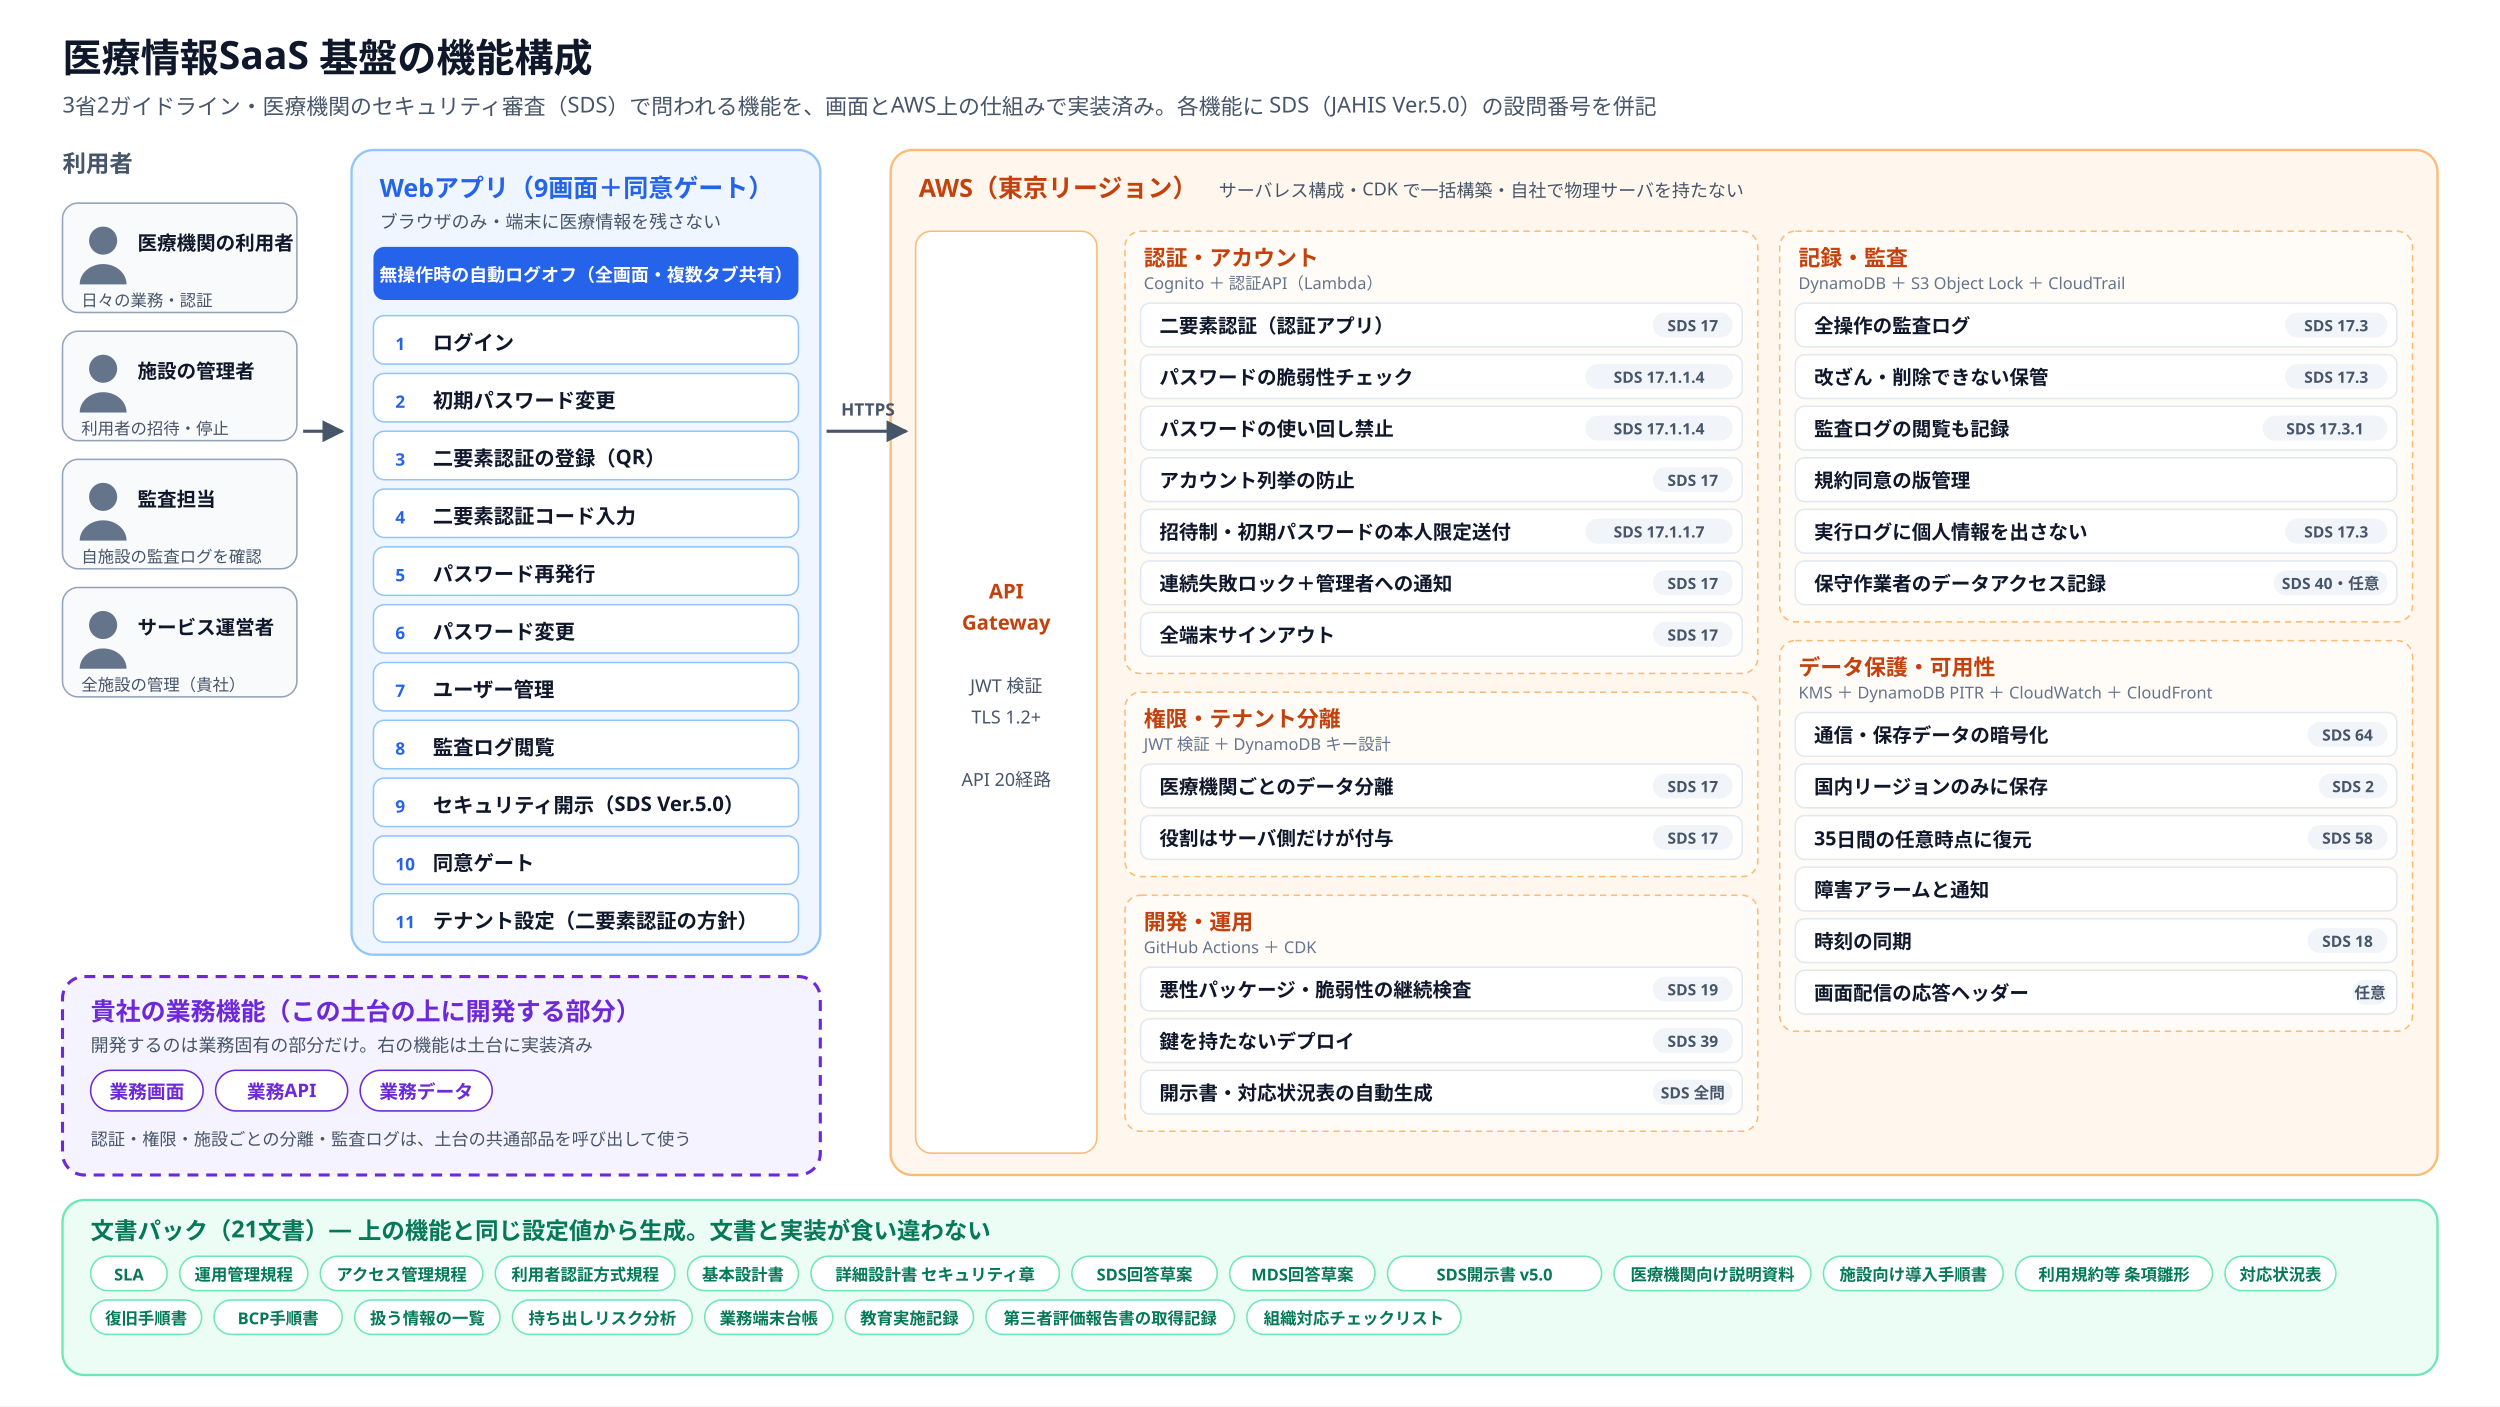
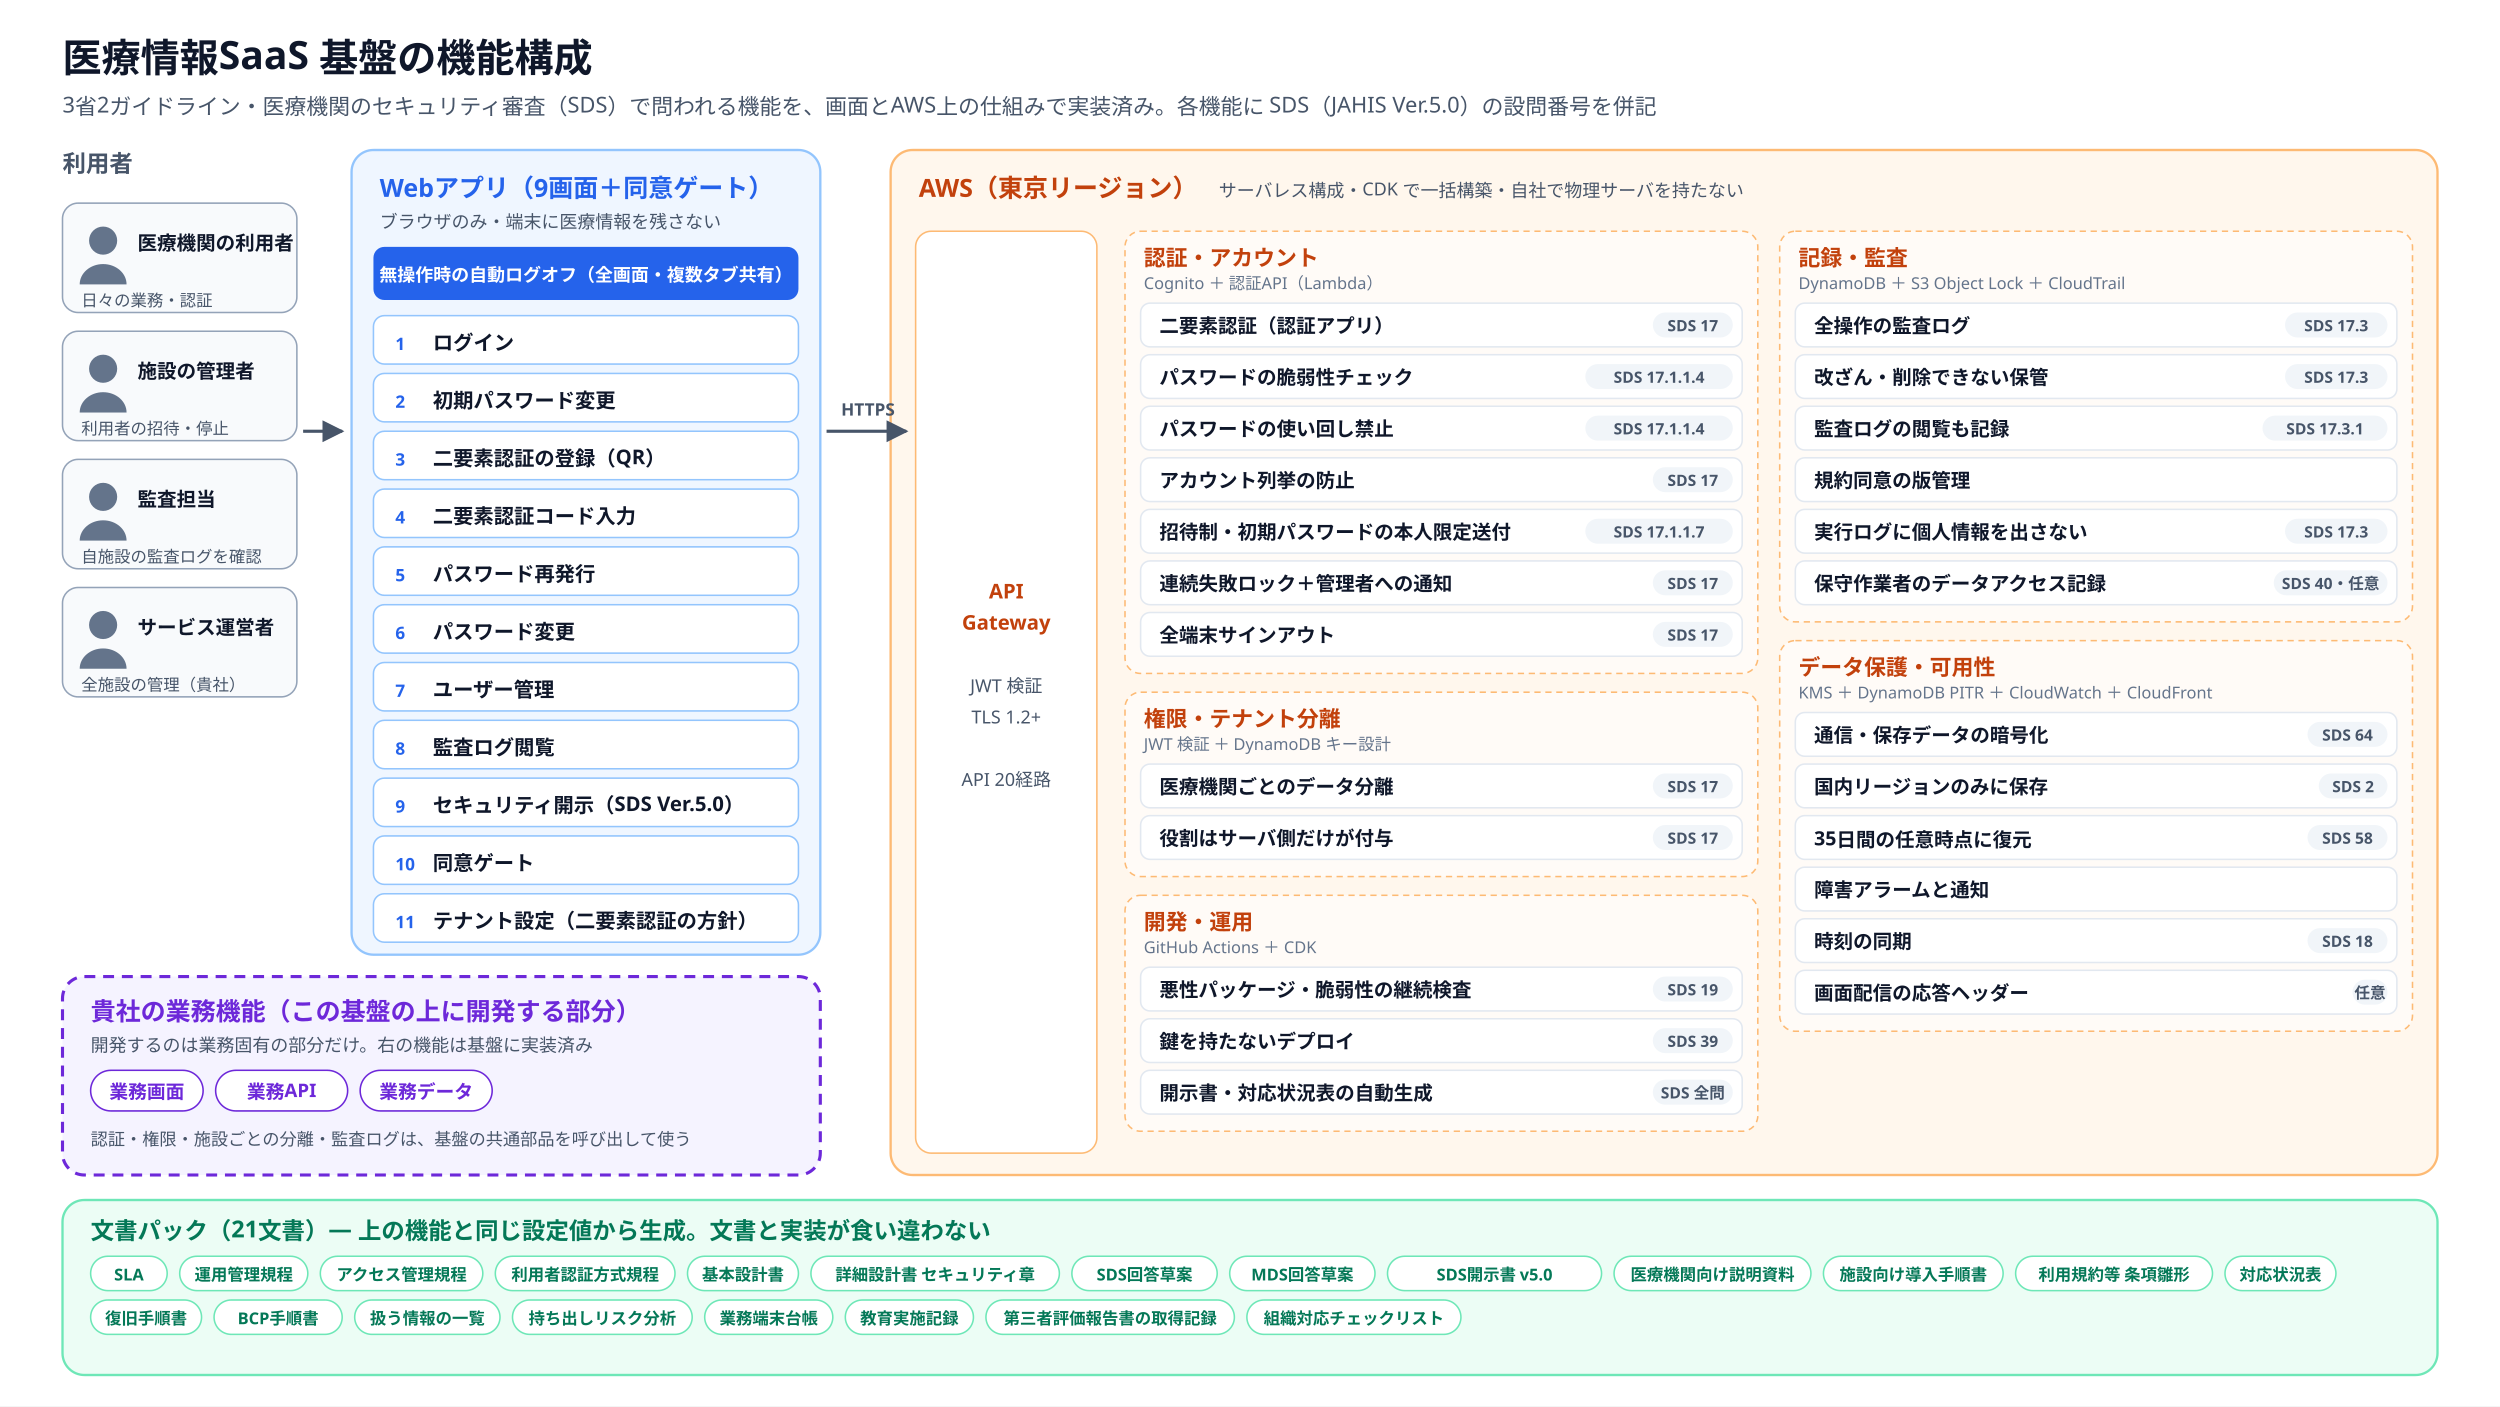
<svg xmlns="http://www.w3.org/2000/svg" viewBox="0 0 1600 900" width="1600" height="900" font-family="'Hiragino Sans','Noto Sans JP','Yu Gothic UI',sans-serif">
  <defs>
    <marker id="ar" viewBox="0 0 10 10" refX="9" refY="5" markerWidth="7" markerHeight="7" orient="auto">
      <path d="M0 0L10 5L0 10z" fill="#475569" />
    </marker>
  </defs>
  <rect width="1600" height="900" fill="#ffffff" />
  <text x="40" y="46" font-size="25" font-weight="700" fill="#0f172a" text-anchor="start">医療情報SaaS 基盤の機能構成</text>
  <text x="40" y="72" font-size="14" font-weight="400" fill="#475569" text-anchor="start">3省2ガイドライン・医療機関のセキュリティ審査（SDS）で問われる機能を、画面とAWS上の仕組みで実装済み。各機能に SDS（JAHIS Ver.5.0）の設問番号を併記</text>
  <text x="40" y="110" font-size="15" font-weight="700" fill="#475569" text-anchor="start">利用者</text>
  <rect x="40" y="130" width="150" height="70" rx="10" fill="#f8fafc" stroke="#94a3b8" />
  <circle cx="66" cy="154" r="9" fill="#64748b" />
  <path d="M51 182 a15 13 0 0 1 30 0z" fill="#64748b" />
  <text x="88" y="160" font-size="12.5" font-weight="700" fill="#0f172a" text-anchor="start">医療機関の利用者</text>
  <text x="52" y="196" font-size="10.5" font-weight="400" fill="#475569" text-anchor="start">日々の業務・認証</text>
  <rect x="40" y="212" width="150" height="70" rx="10" fill="#f8fafc" stroke="#94a3b8" />
  <circle cx="66" cy="236" r="9" fill="#64748b" />
  <path d="M51 264 a15 13 0 0 1 30 0z" fill="#64748b" />
  <text x="88" y="242" font-size="12.5" font-weight="700" fill="#0f172a" text-anchor="start">施設の管理者</text>
  <text x="52" y="278" font-size="10.5" font-weight="400" fill="#475569" text-anchor="start">利用者の招待・停止</text>
  <rect x="40" y="294" width="150" height="70" rx="10" fill="#f8fafc" stroke="#94a3b8" />
  <circle cx="66" cy="318" r="9" fill="#64748b" />
  <path d="M51 346 a15 13 0 0 1 30 0z" fill="#64748b" />
  <text x="88" y="324" font-size="12.5" font-weight="700" fill="#0f172a" text-anchor="start">監査担当</text>
  <text x="52" y="360" font-size="10.5" font-weight="400" fill="#475569" text-anchor="start">自施設の監査ログを確認</text>
  <rect x="40" y="376" width="150" height="70" rx="10" fill="#f8fafc" stroke="#94a3b8" />
  <circle cx="66" cy="400" r="9" fill="#64748b" />
  <path d="M51 428 a15 13 0 0 1 30 0z" fill="#64748b" />
  <text x="88" y="406" font-size="12.5" font-weight="700" fill="#0f172a" text-anchor="start">サービス運営者</text>
  <text x="52" y="442" font-size="10.5" font-weight="400" fill="#475569" text-anchor="start">全施設の管理（貴社）</text>
  <rect x="225" y="96" width="300" height="515" rx="14" fill="#eff6ff" stroke="#93c5fd" stroke-width="1.5" />
  <text x="243" y="126" font-size="16" font-weight="700" fill="#2563eb" text-anchor="start">Webアプリ（9画面＋同意ゲート）</text>
  <text x="243" y="146" font-size="11.5" font-weight="400" fill="#475569" text-anchor="start">ブラウザのみ・端末に医療情報を残さない</text>
  <rect x="239" y="158" width="272" height="34" rx="7" fill="#2563eb" />
  <text x="375.0" y="180" font-size="11.5" font-weight="700" fill="#ffffff" text-anchor="middle">無操作時の自動ログオフ（全画面・複数タブ共有）</text>
  <rect x="239" y="202" width="272" height="31" rx="7" fill="#ffffff" stroke="#93c5fd" />
  <text x="253" y="224" font-size="11" font-weight="700" fill="#2563eb" text-anchor="start"> 1</text>
  <text x="277" y="224" font-size="13" font-weight="600" fill="#0f172a" text-anchor="start">ログイン</text>
  <rect x="239" y="239" width="272" height="31" rx="7" fill="#ffffff" stroke="#93c5fd" />
  <text x="253" y="261" font-size="11" font-weight="700" fill="#2563eb" text-anchor="start"> 2</text>
  <text x="277" y="261" font-size="13" font-weight="600" fill="#0f172a" text-anchor="start">初期パスワード変更</text>
  <rect x="239" y="276" width="272" height="31" rx="7" fill="#ffffff" stroke="#93c5fd" />
  <text x="253" y="298" font-size="11" font-weight="700" fill="#2563eb" text-anchor="start"> 3</text>
  <text x="277" y="298" font-size="13" font-weight="600" fill="#0f172a" text-anchor="start">二要素認証の登録（QR）</text>
  <rect x="239" y="313" width="272" height="31" rx="7" fill="#ffffff" stroke="#93c5fd" />
  <text x="253" y="335" font-size="11" font-weight="700" fill="#2563eb" text-anchor="start"> 4</text>
  <text x="277" y="335" font-size="13" font-weight="600" fill="#0f172a" text-anchor="start">二要素認証コード入力</text>
  <rect x="239" y="350" width="272" height="31" rx="7" fill="#ffffff" stroke="#93c5fd" />
  <text x="253" y="372" font-size="11" font-weight="700" fill="#2563eb" text-anchor="start"> 5</text>
  <text x="277" y="372" font-size="13" font-weight="600" fill="#0f172a" text-anchor="start">パスワード再発行</text>
  <rect x="239" y="387" width="272" height="31" rx="7" fill="#ffffff" stroke="#93c5fd" />
  <text x="253" y="409" font-size="11" font-weight="700" fill="#2563eb" text-anchor="start"> 6</text>
  <text x="277" y="409" font-size="13" font-weight="600" fill="#0f172a" text-anchor="start">パスワード変更</text>
  <rect x="239" y="424" width="272" height="31" rx="7" fill="#ffffff" stroke="#93c5fd" />
  <text x="253" y="446" font-size="11" font-weight="700" fill="#2563eb" text-anchor="start"> 7</text>
  <text x="277" y="446" font-size="13" font-weight="600" fill="#0f172a" text-anchor="start">ユーザー管理</text>
  <rect x="239" y="461" width="272" height="31" rx="7" fill="#ffffff" stroke="#93c5fd" />
  <text x="253" y="483" font-size="11" font-weight="700" fill="#2563eb" text-anchor="start"> 8</text>
  <text x="277" y="483" font-size="13" font-weight="600" fill="#0f172a" text-anchor="start">監査ログ閲覧</text>
  <rect x="239" y="498" width="272" height="31" rx="7" fill="#ffffff" stroke="#93c5fd" />
  <text x="253" y="520" font-size="11" font-weight="700" fill="#2563eb" text-anchor="start"> 9</text>
  <text x="277" y="520" font-size="13" font-weight="600" fill="#0f172a" text-anchor="start">セキュリティ開示（SDS Ver.5.0）</text>
  <rect x="239" y="535" width="272" height="31" rx="7" fill="#ffffff" stroke="#93c5fd" />
  <text x="253" y="557" font-size="11" font-weight="700" fill="#2563eb" text-anchor="start">10</text>
  <text x="277" y="557" font-size="13" font-weight="600" fill="#0f172a" text-anchor="start">同意ゲート</text>
  <rect x="239" y="572" width="272" height="31" rx="7" fill="#ffffff" stroke="#93c5fd" />
  <text x="253" y="594" font-size="11" font-weight="700" fill="#2563eb" text-anchor="start">11</text>
  <text x="277" y="594" font-size="13" font-weight="600" fill="#0f172a" text-anchor="start">テナント設定（二要素認証の方針）</text>
  <line x1="194" y1="276" x2="219" y2="276" stroke="#475569" stroke-width="2" marker-end="url(#ar)" />
  <rect x="570" y="96" width="990" height="656" rx="14" fill="#fff7ed" stroke="#fdba74" stroke-width="1.5" />
  <text x="588" y="126" font-size="16" font-weight="700" fill="#c2410c" text-anchor="start">AWS（東京リージョン）</text>
  <text x="780" y="126" font-size="11.5" font-weight="400" fill="#475569" text-anchor="start">サーバレス構成・CDK で一括構築・自社で物理サーバを持たない</text>
  <rect x="586" y="148" width="116" height="590" rx="10" fill="#ffffff" stroke="#fdba74" />
  <text x="644.0" y="383.0" font-size="13" font-weight="700" fill="#c2410c" text-anchor="middle">API</text>
  <text x="644.0" y="403.0" font-size="13" font-weight="700" fill="#c2410c" text-anchor="middle">Gateway</text>
  <text x="644.0" y="423.0" font-size="11.5" font-weight="400" fill="#475569" text-anchor="middle" />
  <text x="644.0" y="443.0" font-size="11.5" font-weight="400" fill="#475569" text-anchor="middle">JWT 検証</text>
  <text x="644.0" y="463.0" font-size="11.5" font-weight="400" fill="#475569" text-anchor="middle">TLS 1.2+</text>
  <text x="644.0" y="483.0" font-size="11.5" font-weight="400" fill="#475569" text-anchor="middle" />
  <text x="644.0" y="503.0" font-size="11.5" font-weight="400" fill="#475569" text-anchor="middle">API 20経路</text>
  <line x1="529" y1="276" x2="580" y2="276" stroke="#475569" stroke-width="2" marker-end="url(#ar)" />
  <text x="555.5" y="266" font-size="11" font-weight="700" fill="#475569" text-anchor="middle">HTTPS</text>
  <rect x="720" y="148" width="405.0" height="283" rx="10" fill="#ffffff" fill-opacity="0.55" stroke="#fdba74" stroke-dasharray="4 3" />
  <text x="732" y="170" font-size="14" font-weight="700" fill="#c2410c" text-anchor="start">認証・アカウント</text>
  <text x="732" y="185" font-size="10.5" font-weight="400" fill="#64748b" text-anchor="start">Cognito ＋ 認証API（Lambda）</text>
  <rect x="730" y="194" width="385.0" height="28" rx="6" fill="#ffffff" stroke="#e2e8f0" />
  <text x="742" y="213" font-size="12.5" font-weight="600" fill="#0f172a" text-anchor="start">二要素認証（認証アプリ）</text>
  <rect x="1057.8" y="200" width="51.2" height="16" rx="8" fill="#f1f5f9" />
  <text x="1083.4" y="212" font-size="10" font-weight="600" fill="#475569" text-anchor="middle">SDS 17</text>
  <rect x="730" y="227" width="385.0" height="28" rx="6" fill="#ffffff" stroke="#e2e8f0" />
  <text x="742" y="246" font-size="12.5" font-weight="600" fill="#0f172a" text-anchor="start">パスワードの脆弱性チェック</text>
  <rect x="1014.6" y="233" width="94.4" height="16" rx="8" fill="#f1f5f9" />
  <text x="1061.8" y="245" font-size="10" font-weight="600" fill="#475569" text-anchor="middle">SDS 17.1.1.4</text>
  <rect x="730" y="260" width="385.0" height="28" rx="6" fill="#ffffff" stroke="#e2e8f0" />
  <text x="742" y="279" font-size="12.5" font-weight="600" fill="#0f172a" text-anchor="start">パスワードの使い回し禁止</text>
  <rect x="1014.6" y="266" width="94.4" height="16" rx="8" fill="#f1f5f9" />
  <text x="1061.8" y="278" font-size="10" font-weight="600" fill="#475569" text-anchor="middle">SDS 17.1.1.4</text>
  <rect x="730" y="293" width="385.0" height="28" rx="6" fill="#ffffff" stroke="#e2e8f0" />
  <text x="742" y="312" font-size="12.5" font-weight="600" fill="#0f172a" text-anchor="start">アカウント列挙の防止</text>
  <rect x="1057.8" y="299" width="51.2" height="16" rx="8" fill="#f1f5f9" />
  <text x="1083.4" y="311" font-size="10" font-weight="600" fill="#475569" text-anchor="middle">SDS 17</text>
  <rect x="730" y="326" width="385.0" height="28" rx="6" fill="#ffffff" stroke="#e2e8f0" />
  <text x="742" y="345" font-size="12.5" font-weight="600" fill="#0f172a" text-anchor="start">招待制・初期パスワードの本人限定送付</text>
  <rect x="1014.6" y="332" width="94.4" height="16" rx="8" fill="#f1f5f9" />
  <text x="1061.8" y="344" font-size="10" font-weight="600" fill="#475569" text-anchor="middle">SDS 17.1.1.7</text>
  <rect x="730" y="359" width="385.0" height="28" rx="6" fill="#ffffff" stroke="#e2e8f0" />
  <text x="742" y="378" font-size="12.5" font-weight="600" fill="#0f172a" text-anchor="start">連続失敗ロック＋管理者への通知</text>
  <rect x="1057.8" y="365" width="51.2" height="16" rx="8" fill="#f1f5f9" />
  <text x="1083.4" y="377" font-size="10" font-weight="600" fill="#475569" text-anchor="middle">SDS 17</text>
  <rect x="730" y="392" width="385.0" height="28" rx="6" fill="#ffffff" stroke="#e2e8f0" />
  <text x="742" y="411" font-size="12.5" font-weight="600" fill="#0f172a" text-anchor="start">全端末サインアウト</text>
  <rect x="1057.8" y="398" width="51.2" height="16" rx="8" fill="#f1f5f9" />
  <text x="1083.4" y="410" font-size="10" font-weight="600" fill="#475569" text-anchor="middle">SDS 17</text>
  <rect x="720" y="443" width="405.0" height="118" rx="10" fill="#ffffff" fill-opacity="0.55" stroke="#fdba74" stroke-dasharray="4 3" />
  <text x="732" y="465" font-size="14" font-weight="700" fill="#c2410c" text-anchor="start">権限・テナント分離</text>
  <text x="732" y="480" font-size="10.5" font-weight="400" fill="#64748b" text-anchor="start">JWT 検証 ＋ DynamoDB キー設計</text>
  <rect x="730" y="489" width="385.0" height="28" rx="6" fill="#ffffff" stroke="#e2e8f0" />
  <text x="742" y="508" font-size="12.5" font-weight="600" fill="#0f172a" text-anchor="start">医療機関ごとのデータ分離</text>
  <rect x="1057.8" y="495" width="51.2" height="16" rx="8" fill="#f1f5f9" />
  <text x="1083.4" y="507" font-size="10" font-weight="600" fill="#475569" text-anchor="middle">SDS 17</text>
  <rect x="730" y="522" width="385.0" height="28" rx="6" fill="#ffffff" stroke="#e2e8f0" />
  <text x="742" y="541" font-size="12.5" font-weight="600" fill="#0f172a" text-anchor="start">役割はサーバ側だけが付与</text>
  <rect x="1057.8" y="528" width="51.2" height="16" rx="8" fill="#f1f5f9" />
  <text x="1083.4" y="540" font-size="10" font-weight="600" fill="#475569" text-anchor="middle">SDS 17</text>
  <rect x="720" y="573" width="405.0" height="151" rx="10" fill="#ffffff" fill-opacity="0.55" stroke="#fdba74" stroke-dasharray="4 3" />
  <text x="732" y="595" font-size="14" font-weight="700" fill="#c2410c" text-anchor="start">開発・運用</text>
  <text x="732" y="610" font-size="10.5" font-weight="400" fill="#64748b" text-anchor="start">GitHub Actions ＋ CDK</text>
  <rect x="730" y="619" width="385.0" height="28" rx="6" fill="#ffffff" stroke="#e2e8f0" />
  <text x="742" y="638" font-size="12.5" font-weight="600" fill="#0f172a" text-anchor="start">悪性パッケージ・脆弱性の継続検査</text>
  <rect x="1057.8" y="625" width="51.2" height="16" rx="8" fill="#f1f5f9" />
  <text x="1083.4" y="637" font-size="10" font-weight="600" fill="#475569" text-anchor="middle">SDS 19</text>
  <rect x="730" y="652" width="385.0" height="28" rx="6" fill="#ffffff" stroke="#e2e8f0" />
  <text x="742" y="671" font-size="12.5" font-weight="600" fill="#0f172a" text-anchor="start">鍵を持たないデプロイ</text>
  <rect x="1057.8" y="658" width="51.2" height="16" rx="8" fill="#f1f5f9" />
  <text x="1083.4" y="670" font-size="10" font-weight="600" fill="#475569" text-anchor="middle">SDS 39</text>
  <rect x="730" y="685" width="385.0" height="28" rx="6" fill="#ffffff" stroke="#e2e8f0" />
  <text x="742" y="704" font-size="12.5" font-weight="600" fill="#0f172a" text-anchor="start">開示書・対応状況表の自動生成</text>
  <rect x="1057.8" y="691" width="51.2" height="16" rx="8" fill="#f1f5f9" />
  <text x="1083.4" y="703" font-size="10" font-weight="600" fill="#475569" text-anchor="middle">SDS 全問</text>
  <rect x="1139.0" y="148" width="405.0" height="250" rx="10" fill="#ffffff" fill-opacity="0.55" stroke="#fdba74" stroke-dasharray="4 3" />
  <text x="1151.0" y="170" font-size="14" font-weight="700" fill="#c2410c" text-anchor="start">記録・監査</text>
  <text x="1151.0" y="185" font-size="10.5" font-weight="400" fill="#64748b" text-anchor="start">DynamoDB ＋ S3 Object Lock ＋ CloudTrail</text>
  <rect x="1149.0" y="194" width="385.0" height="28" rx="6" fill="#ffffff" stroke="#e2e8f0" />
  <text x="1161.0" y="213" font-size="12.5" font-weight="600" fill="#0f172a" text-anchor="start">全操作の監査ログ</text>
  <rect x="1462.4" y="200" width="65.6" height="16" rx="8" fill="#f1f5f9" />
  <text x="1495.2" y="212" font-size="10" font-weight="600" fill="#475569" text-anchor="middle">SDS 17.3</text>
  <rect x="1149.0" y="227" width="385.0" height="28" rx="6" fill="#ffffff" stroke="#e2e8f0" />
  <text x="1161.0" y="246" font-size="12.5" font-weight="600" fill="#0f172a" text-anchor="start">改ざん・削除できない保管</text>
  <rect x="1462.4" y="233" width="65.6" height="16" rx="8" fill="#f1f5f9" />
  <text x="1495.2" y="245" font-size="10" font-weight="600" fill="#475569" text-anchor="middle">SDS 17.3</text>
  <rect x="1149.0" y="260" width="385.0" height="28" rx="6" fill="#ffffff" stroke="#e2e8f0" />
  <text x="1161.0" y="279" font-size="12.5" font-weight="600" fill="#0f172a" text-anchor="start">監査ログの閲覧も記録</text>
  <rect x="1448.0" y="266" width="80.0" height="16" rx="8" fill="#f1f5f9" />
  <text x="1488.0" y="278" font-size="10" font-weight="600" fill="#475569" text-anchor="middle">SDS 17.3.1</text>
  <rect x="1149.0" y="293" width="385.0" height="28" rx="6" fill="#ffffff" stroke="#e2e8f0" />
  <text x="1161.0" y="312" font-size="12.5" font-weight="600" fill="#0f172a" text-anchor="start">規約同意の版管理</text>
  <rect x="1149.0" y="326" width="385.0" height="28" rx="6" fill="#ffffff" stroke="#e2e8f0" />
  <text x="1161.0" y="345" font-size="12.5" font-weight="600" fill="#0f172a" text-anchor="start">実行ログに個人情報を出さない</text>
  <rect x="1462.4" y="332" width="65.6" height="16" rx="8" fill="#f1f5f9" />
  <text x="1495.2" y="344" font-size="10" font-weight="600" fill="#475569" text-anchor="middle">SDS 17.3</text>
  <rect x="1149.0" y="359" width="385.0" height="28" rx="6" fill="#ffffff" stroke="#e2e8f0" />
  <text x="1161.0" y="378" font-size="12.5" font-weight="600" fill="#0f172a" text-anchor="start">保守作業者のデータアクセス記録</text>
  <rect x="1455.2" y="365" width="72.8" height="16" rx="8" fill="#f1f5f9" />
  <text x="1491.6" y="377" font-size="10" font-weight="600" fill="#475569" text-anchor="middle">SDS 40・任意</text>
  <rect x="1139.0" y="410" width="405.0" height="250" rx="10" fill="#ffffff" fill-opacity="0.55" stroke="#fdba74" stroke-dasharray="4 3" />
  <text x="1151.0" y="432" font-size="14" font-weight="700" fill="#c2410c" text-anchor="start">データ保護・可用性</text>
  <text x="1151.0" y="447" font-size="10.5" font-weight="400" fill="#64748b" text-anchor="start">KMS ＋ DynamoDB PITR ＋ CloudWatch ＋ CloudFront</text>
  <rect x="1149.0" y="456" width="385.0" height="28" rx="6" fill="#ffffff" stroke="#e2e8f0" />
  <text x="1161.0" y="475" font-size="12.5" font-weight="600" fill="#0f172a" text-anchor="start">通信・保存データの暗号化</text>
  <rect x="1476.8" y="462" width="51.2" height="16" rx="8" fill="#f1f5f9" />
  <text x="1502.4" y="474" font-size="10" font-weight="600" fill="#475569" text-anchor="middle">SDS 64</text>
  <rect x="1149.0" y="489" width="385.0" height="28" rx="6" fill="#ffffff" stroke="#e2e8f0" />
  <text x="1161.0" y="508" font-size="12.5" font-weight="600" fill="#0f172a" text-anchor="start">国内リージョンのみに保存</text>
  <rect x="1484.0" y="495" width="44.0" height="16" rx="8" fill="#f1f5f9" />
  <text x="1506.0" y="507" font-size="10" font-weight="600" fill="#475569" text-anchor="middle">SDS 2</text>
  <rect x="1149.0" y="522" width="385.0" height="28" rx="6" fill="#ffffff" stroke="#e2e8f0" />
  <text x="1161.0" y="541" font-size="12.5" font-weight="600" fill="#0f172a" text-anchor="start">35日間の任意時点に復元</text>
  <rect x="1476.8" y="528" width="51.2" height="16" rx="8" fill="#f1f5f9" />
  <text x="1502.4" y="540" font-size="10" font-weight="600" fill="#475569" text-anchor="middle">SDS 58</text>
  <rect x="1149.0" y="555" width="385.0" height="28" rx="6" fill="#ffffff" stroke="#e2e8f0" />
  <text x="1161.0" y="574" font-size="12.5" font-weight="600" fill="#0f172a" text-anchor="start">障害アラームと通知</text>
  <rect x="1149.0" y="588" width="385.0" height="28" rx="6" fill="#ffffff" stroke="#e2e8f0" />
  <text x="1161.0" y="607" font-size="12.5" font-weight="600" fill="#0f172a" text-anchor="start">時刻の同期</text>
  <rect x="1476.8" y="594" width="51.2" height="16" rx="8" fill="#f1f5f9" />
  <text x="1502.4" y="606" font-size="10" font-weight="600" fill="#475569" text-anchor="middle">SDS 18</text>
  <rect x="1149.0" y="621" width="385.0" height="28" rx="6" fill="#ffffff" stroke="#e2e8f0" />
  <text x="1161.0" y="640" font-size="12.5" font-weight="600" fill="#0f172a" text-anchor="start">画面配信の応答ヘッダー</text>
  <rect x="1505.6" y="627" width="22.4" height="16" rx="8" fill="#f1f5f9" />
  <text x="1516.8" y="639" font-size="10" font-weight="600" fill="#475569" text-anchor="middle">任意</text>
  <rect x="40" y="625" width="485" height="127" rx="14" fill="#f5f3ff" stroke="#6d28d9" stroke-width="2" stroke-dasharray="7 5" />
-   <text x="58" y="653" font-size="16" font-weight="700" fill="#6d28d9" text-anchor="start">貴社の業務機能（この土台の上に開発する部分）</text>
-   <text x="58" y="673" font-size="11.5" font-weight="400" fill="#475569" text-anchor="start">開発するのは業務固有の部分だけ。右の機能は土台に実装済み</text>
+   <text x="58" y="653" font-size="16" font-weight="700" fill="#6d28d9" text-anchor="start">貴社の業務機能（この基盤の上に開発する部分）</text>
+   <text x="58" y="673" font-size="11.5" font-weight="400" fill="#475569" text-anchor="start">開発するのは業務固有の部分だけ。右の機能は基盤に実装済み</text>
  <rect x="58" y="685" width="72.0" height="26" rx="13" fill="#ffffff" stroke="#6d28d9" />
  <text x="94.0" y="703" font-size="12" font-weight="600" fill="#6d28d9" text-anchor="middle">業務画面</text>
  <rect x="138.0" y="685" width="84.5" height="26" rx="13" fill="#ffffff" stroke="#6d28d9" />
  <text x="180.25" y="703" font-size="12" font-weight="600" fill="#6d28d9" text-anchor="middle">業務API</text>
  <rect x="230.5" y="685" width="84.5" height="26" rx="13" fill="#ffffff" stroke="#6d28d9" />
  <text x="272.75" y="703" font-size="12" font-weight="600" fill="#6d28d9" text-anchor="middle">業務データ</text>
-   <text x="58" y="733" font-size="11" font-weight="400" fill="#475569" text-anchor="start">認証・権限・施設ごとの分離・監査ログは、土台の共通部品を呼び出して使う</text>
+   <text x="58" y="733" font-size="11" font-weight="400" fill="#475569" text-anchor="start">認証・権限・施設ごとの分離・監査ログは、基盤の共通部品を呼び出して使う</text>
  <rect x="40" y="768" width="1520" height="112" rx="14" fill="#ecfdf5" stroke="#6ee7b7" stroke-width="1.5" />
  <text x="58" y="793" font-size="15" font-weight="700" fill="#047857" text-anchor="start">文書パック（21文書）— 上の機能と同じ設定値から生成。文書と実装が食い違わない</text>
  <rect x="58" y="804" width="49" height="22" rx="11" fill="#ffffff" stroke="#6ee7b7" />
  <text x="82.5" y="819.5" font-size="10.5" font-weight="600" fill="#047857" text-anchor="middle">SLA</text>
  <rect x="115" y="804" width="82" height="22" rx="11" fill="#ffffff" stroke="#6ee7b7" />
  <text x="156.0" y="819.5" font-size="10.5" font-weight="600" fill="#047857" text-anchor="middle">運用管理規程</text>
  <rect x="205" y="804" width="104" height="22" rx="11" fill="#ffffff" stroke="#6ee7b7" />
  <text x="257.0" y="819.5" font-size="10.5" font-weight="600" fill="#047857" text-anchor="middle">アクセス管理規程</text>
  <rect x="317" y="804" width="115" height="22" rx="11" fill="#ffffff" stroke="#6ee7b7" />
  <text x="374.5" y="819.5" font-size="10.5" font-weight="600" fill="#047857" text-anchor="middle">利用者認証方式規程</text>
  <rect x="440" y="804" width="71" height="22" rx="11" fill="#ffffff" stroke="#6ee7b7" />
  <text x="475.5" y="819.5" font-size="10.5" font-weight="600" fill="#047857" text-anchor="middle">基本設計書</text>
  <rect x="519" y="804" width="159" height="22" rx="11" fill="#ffffff" stroke="#6ee7b7" />
  <text x="598.5" y="819.5" font-size="10.5" font-weight="600" fill="#047857" text-anchor="middle">詳細設計書 セキュリティ章</text>
  <rect x="686" y="804" width="93" height="22" rx="11" fill="#ffffff" stroke="#6ee7b7" />
  <text x="732.5" y="819.5" font-size="10.5" font-weight="600" fill="#047857" text-anchor="middle">SDS回答草案</text>
  <rect x="787" y="804" width="93" height="22" rx="11" fill="#ffffff" stroke="#6ee7b7" />
  <text x="833.5" y="819.5" font-size="10.5" font-weight="600" fill="#047857" text-anchor="middle">MDS回答草案</text>
  <rect x="888" y="804" width="137" height="22" rx="11" fill="#ffffff" stroke="#6ee7b7" />
  <text x="956.5" y="819.5" font-size="10.5" font-weight="600" fill="#047857" text-anchor="middle">SDS開示書 v5.0</text>
  <rect x="1033" y="804" width="126" height="22" rx="11" fill="#ffffff" stroke="#6ee7b7" />
  <text x="1096.0" y="819.5" font-size="10.5" font-weight="600" fill="#047857" text-anchor="middle">医療機関向け説明資料</text>
  <rect x="1167" y="804" width="115" height="22" rx="11" fill="#ffffff" stroke="#6ee7b7" />
  <text x="1224.5" y="819.5" font-size="10.5" font-weight="600" fill="#047857" text-anchor="middle">施設向け導入手順書</text>
  <rect x="1290" y="804" width="126" height="22" rx="11" fill="#ffffff" stroke="#6ee7b7" />
  <text x="1353.0" y="819.5" font-size="10.5" font-weight="600" fill="#047857" text-anchor="middle">利用規約等 条項雛形</text>
  <rect x="1424" y="804" width="71" height="22" rx="11" fill="#ffffff" stroke="#6ee7b7" />
  <text x="1459.5" y="819.5" font-size="10.5" font-weight="600" fill="#047857" text-anchor="middle">対応状況表</text>
  <rect x="58" y="832" width="71" height="22" rx="11" fill="#ffffff" stroke="#6ee7b7" />
  <text x="93.5" y="847.5" font-size="10.5" font-weight="600" fill="#047857" text-anchor="middle">復旧手順書</text>
  <rect x="137" y="832" width="82" height="22" rx="11" fill="#ffffff" stroke="#6ee7b7" />
  <text x="178.0" y="847.5" font-size="10.5" font-weight="600" fill="#047857" text-anchor="middle">BCP手順書</text>
  <rect x="227" y="832" width="93" height="22" rx="11" fill="#ffffff" stroke="#6ee7b7" />
  <text x="273.5" y="847.5" font-size="10.5" font-weight="600" fill="#047857" text-anchor="middle">扱う情報の一覧</text>
  <rect x="328" y="832" width="115" height="22" rx="11" fill="#ffffff" stroke="#6ee7b7" />
  <text x="385.5" y="847.5" font-size="10.5" font-weight="600" fill="#047857" text-anchor="middle">持ち出しリスク分析</text>
  <rect x="451" y="832" width="82" height="22" rx="11" fill="#ffffff" stroke="#6ee7b7" />
  <text x="492.0" y="847.5" font-size="10.5" font-weight="600" fill="#047857" text-anchor="middle">業務端末台帳</text>
  <rect x="541" y="832" width="82" height="22" rx="11" fill="#ffffff" stroke="#6ee7b7" />
  <text x="582.0" y="847.5" font-size="10.5" font-weight="600" fill="#047857" text-anchor="middle">教育実施記録</text>
  <rect x="631" y="832" width="159" height="22" rx="11" fill="#ffffff" stroke="#6ee7b7" />
  <text x="710.5" y="847.5" font-size="10.5" font-weight="600" fill="#047857" text-anchor="middle">第三者評価報告書の取得記録</text>
  <rect x="798" y="832" width="137" height="22" rx="11" fill="#ffffff" stroke="#6ee7b7" />
  <text x="866.5" y="847.5" font-size="10.5" font-weight="600" fill="#047857" text-anchor="middle">組織対応チェックリスト</text>
</svg>
